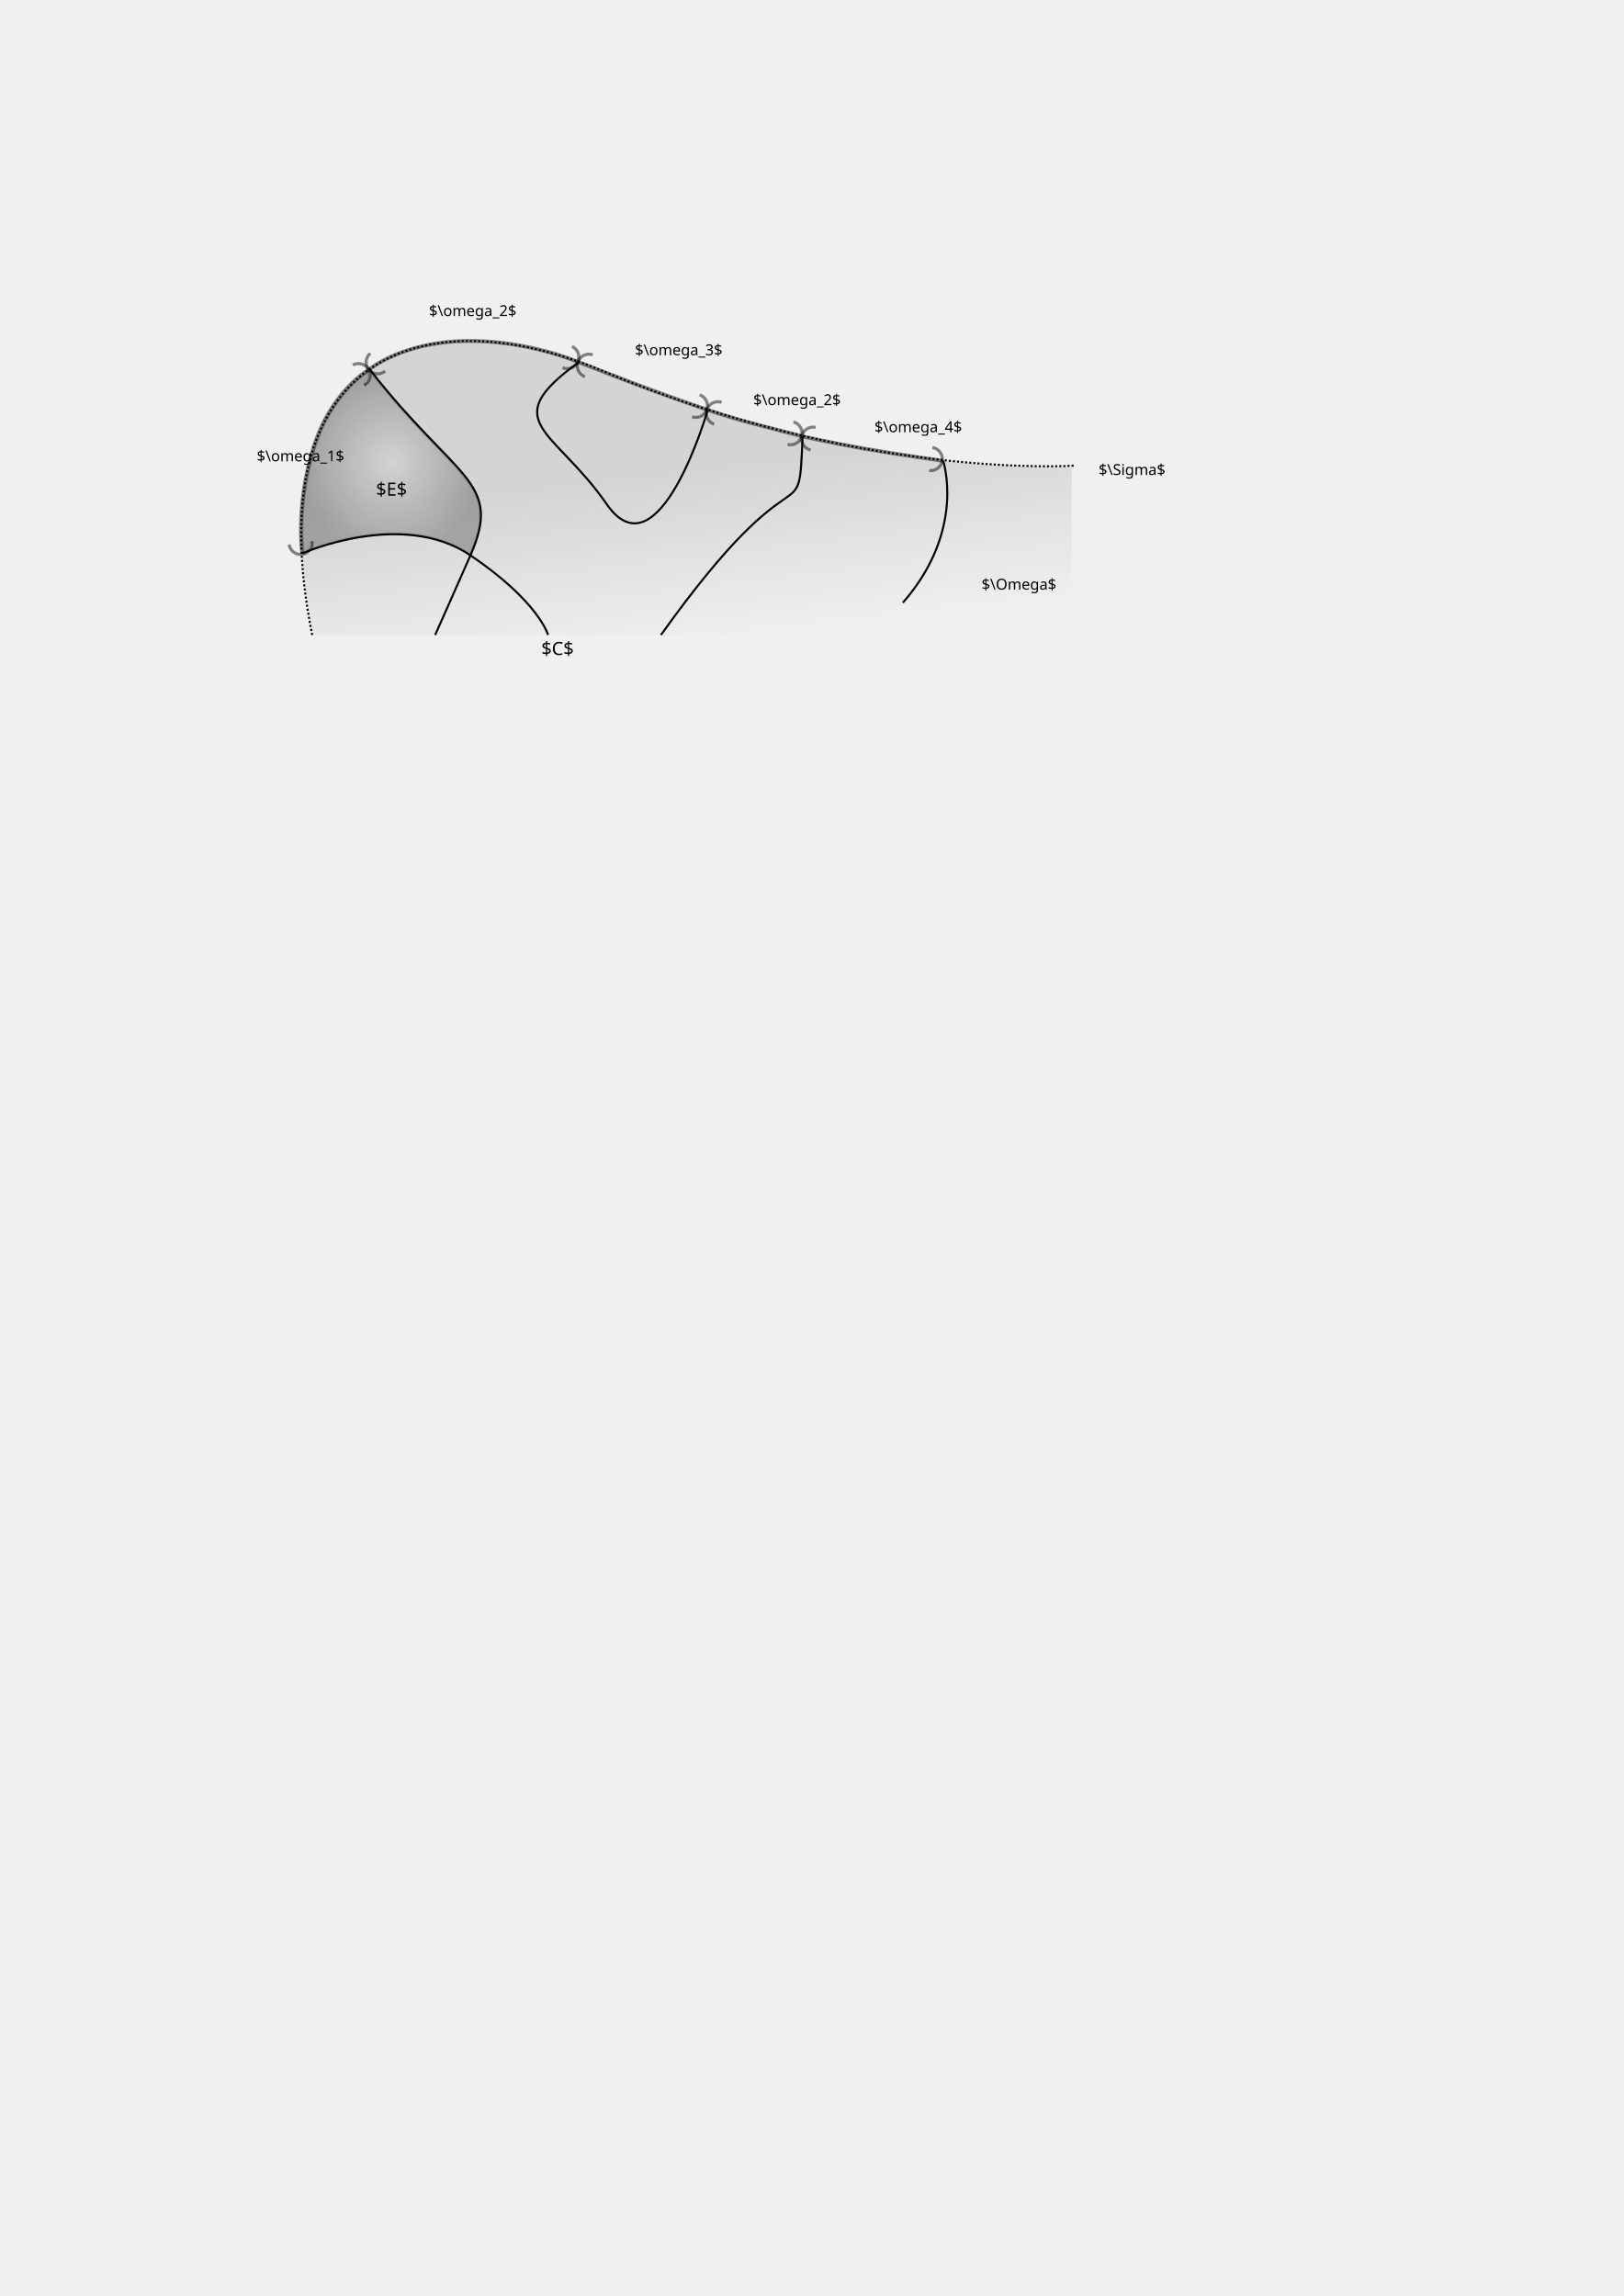
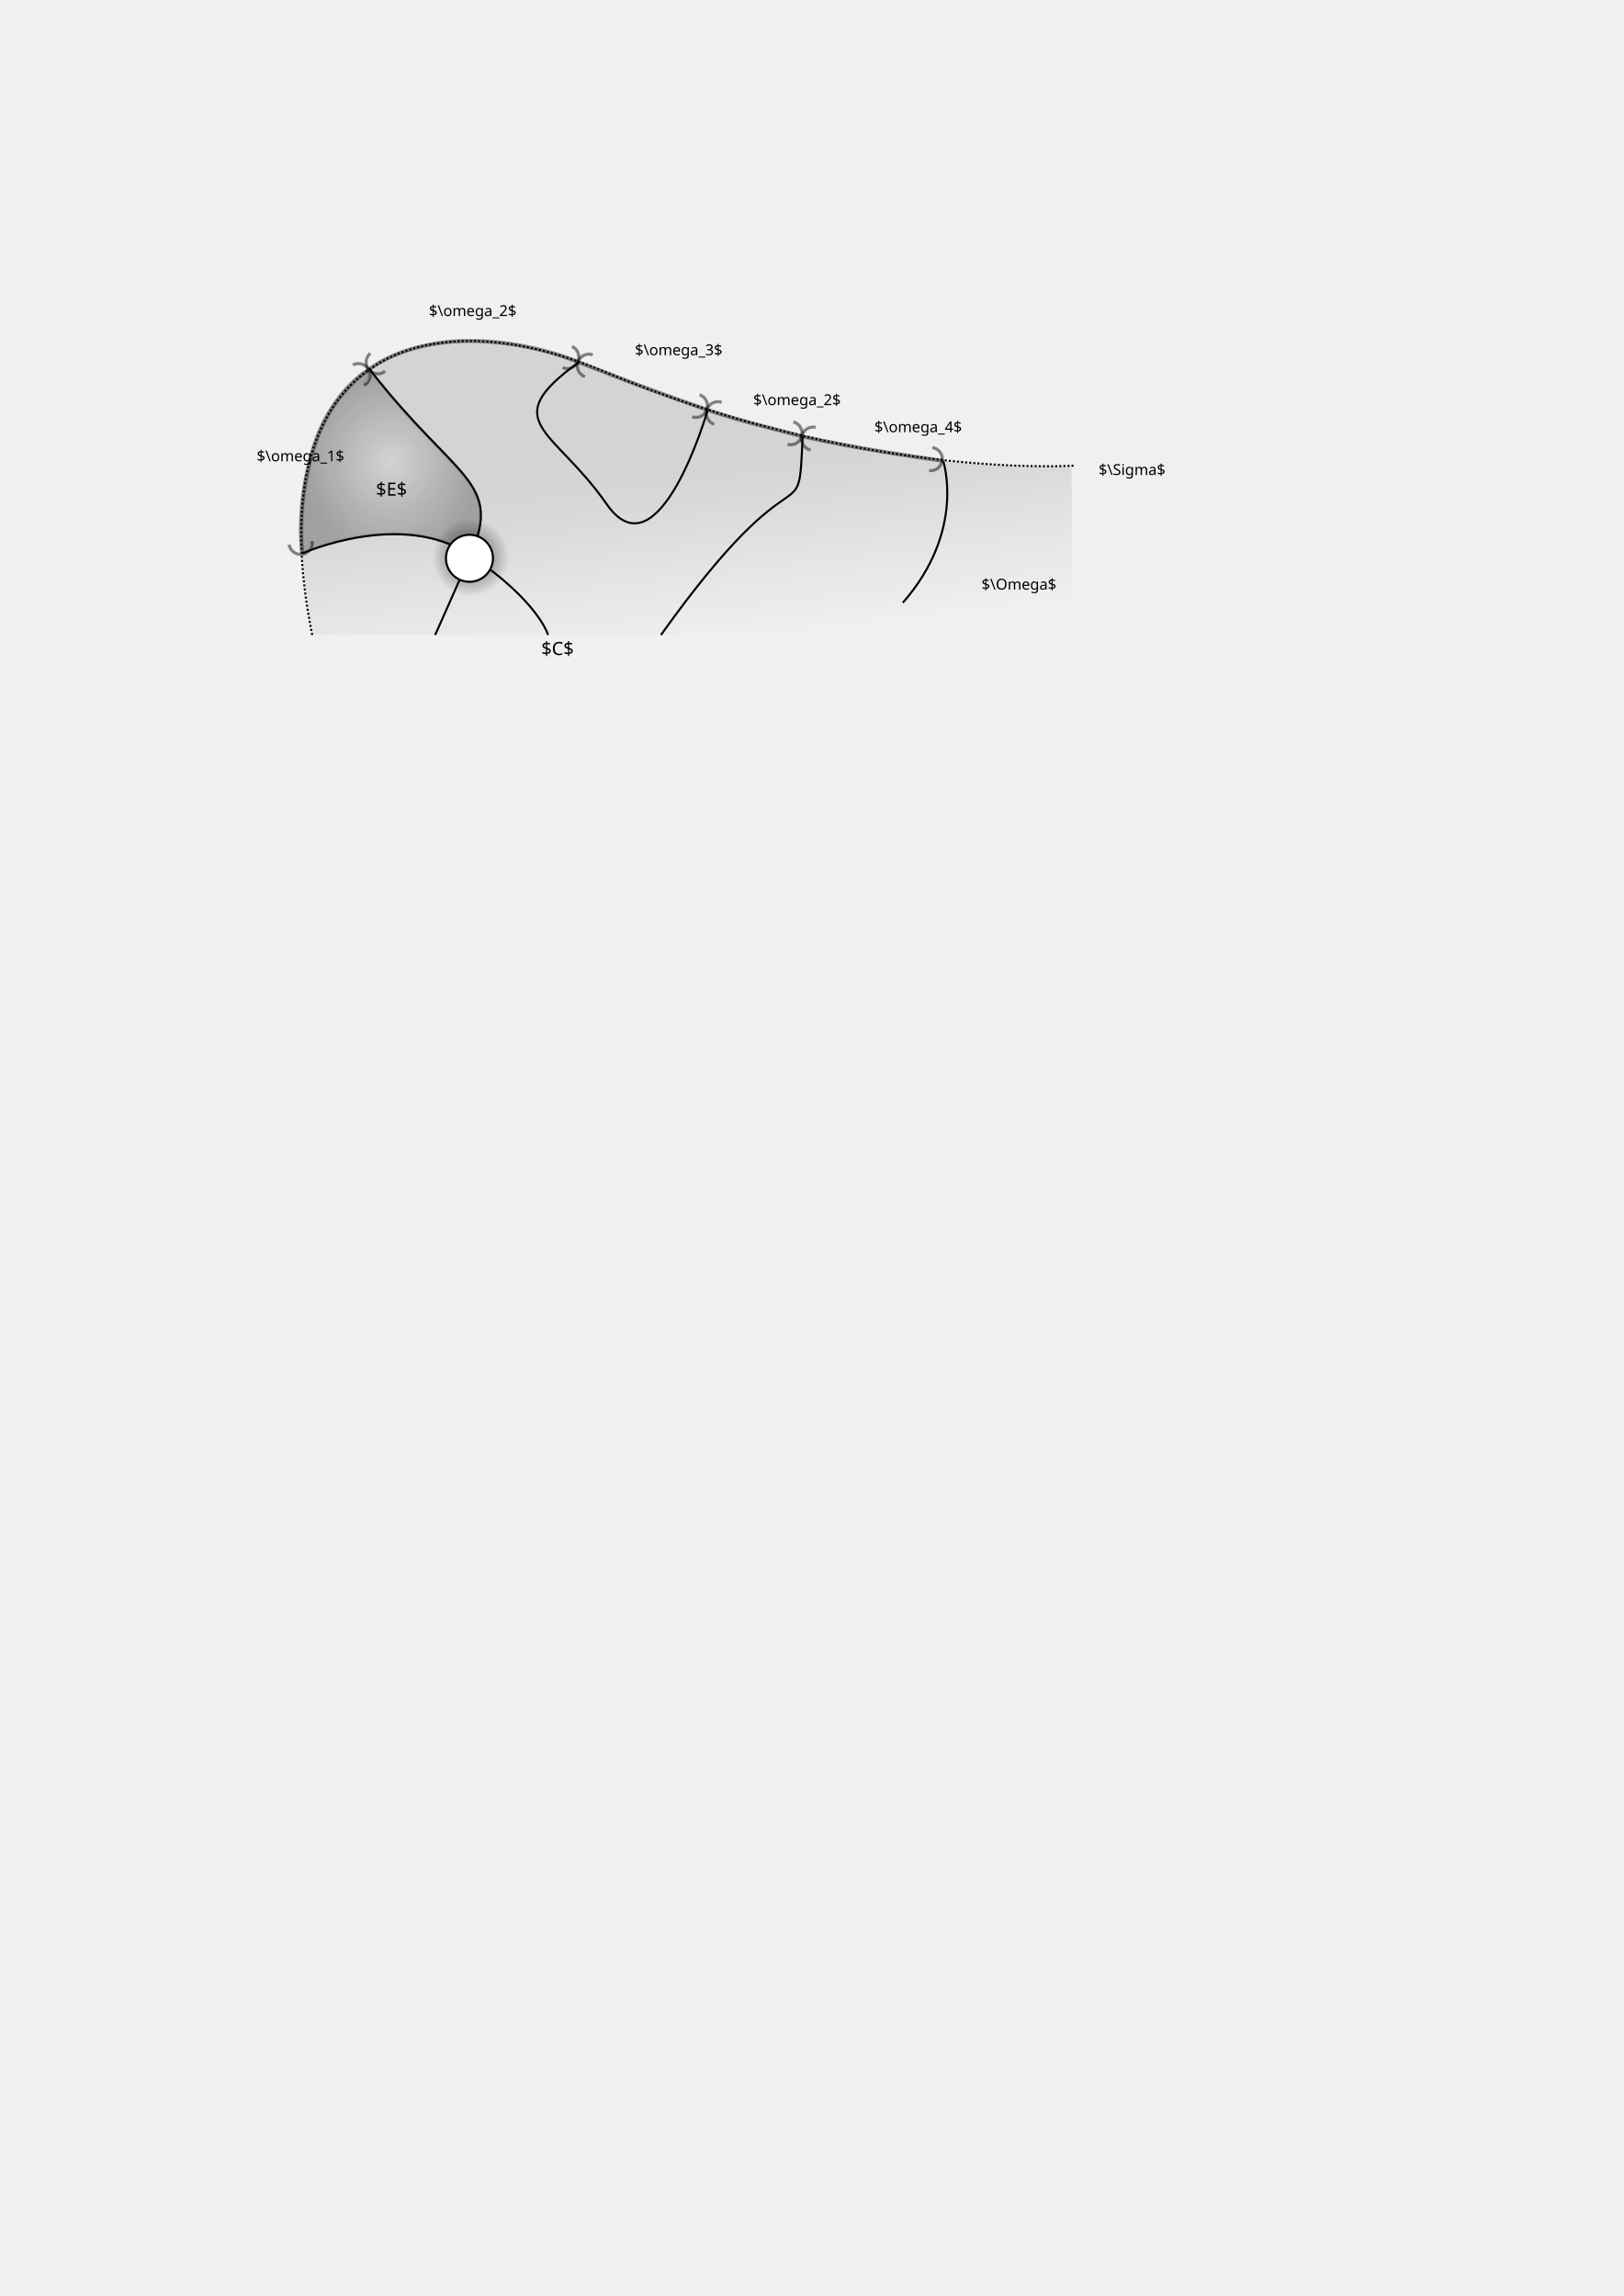
<svg xmlns="http://www.w3.org/2000/svg" xmlns:xlink="http://www.w3.org/1999/xlink" width="210mm" height="297mm" viewBox="0 0 210 297" version="1.1" id="svg8" enable-background="new">
  <defs id="defs2">
    <linearGradient id="linearGradient1071">
      <stop style="stop-color:#000000;stop-opacity:0.005" offset="0" id="stop1067" />
      <stop style="stop-color:#000000;stop-opacity:0.59" offset="1" id="stop1069" />
    </linearGradient>
    <marker orient="auto" refY="0.0" refX="0.0" id="CurveOut" style="overflow:visible">
      <path id="path1101" d="M -5.413,-5.046 C -2.653,-5.046 -0.413,-2.806 -0.413,-0.046 C -0.413,2.714 -2.653,4.954 -5.413,4.954" style="fill:none;fill-rule:evenodd;stroke:#000000;stroke-width:1pt;stroke-opacity:0.468" transform="scale(0.6)" />
    </marker>
    <marker orient="auto" refY="0.0" refX="0.0" id="CurveIn" style="overflow:visible">
      <path id="path1098" d="M 4.625,-5.046 C 1.865,-5.046 -0.375,-2.806 -0.375,-0.046 C -0.375,2.714 1.865,4.954 4.625,4.954" style="fill-rule:evenodd;stroke:#000000;stroke-width:1pt;fill:none;stroke-opacity:0.468" transform="scale(0.6)" />
    </marker>
    <marker orient="auto" refY="0.0" refX="0.0" id="Tail" style="overflow:visible">
      <g id="g962" transform="scale(-1.2)" style="stroke:#000000;stroke-opacity:0.378;fill:#000000;fill-opacity:0.378">
        <path id="path950" d="M -3.805,-3.959 L 0.544,0" style="fill:#000000;fill-rule:evenodd;stroke:#000000;stroke-width:0.8;stroke-linecap:round;stroke-opacity:0.378;fill-opacity:0.378" />
        <path id="path952" d="M -1.287,-3.959 L 3.062,0" style="fill:#000000;fill-rule:evenodd;stroke:#000000;stroke-width:0.8;stroke-linecap:round;stroke-opacity:0.378;fill-opacity:0.378" />
        <path id="path954" d="M 1.305,-3.959 L 5.654,0" style="fill:#000000;fill-rule:evenodd;stroke:#000000;stroke-width:0.8;stroke-linecap:round;stroke-opacity:0.378;fill-opacity:0.378" />
        <path id="path956" d="M -3.805,4.178 L 0.544,0.22" style="fill:#000000;fill-rule:evenodd;stroke:#000000;stroke-width:0.8;stroke-linecap:round;stroke-opacity:0.378;fill-opacity:0.378" />
        <path id="path958" d="M -1.287,4.178 L 3.062,0.22" style="fill:#000000;fill-rule:evenodd;stroke:#000000;stroke-width:0.8;stroke-linecap:round;stroke-opacity:0.378;fill-opacity:0.378" />
        <path id="path960" d="M 1.305,4.178 L 5.654,0.22" style="fill:#000000;fill-rule:evenodd;stroke:#000000;stroke-width:0.8;stroke-linecap:round;stroke-opacity:0.378;fill-opacity:0.378" />
      </g>
    </marker>
    <linearGradient id="linearGradient827">
      <stop style="stop-color:#000000;stop-opacity:1;" offset="0" id="stop823" />
      <stop style="stop-color:#000000;stop-opacity:0;" offset="1" id="stop825" />
    </linearGradient>
    <linearGradient xlink:href="#linearGradient827" id="linearGradient829" x1="260" y1="302.52" x2="274.286" y2="425.377" gradientUnits="userSpaceOnUse" gradientTransform="matrix(0.2645833,0,0,0.2673413,-0.137029,-0.8625463)" />
    <marker orient="auto" refY="0" refX="0" id="CurveIn-2" style="overflow:visible">
      <path id="path1098-9" d="m 4.625,-5.046 c -2.76,0 -5,2.24 -5,5 0,2.76 2.24,5 5,5" style="fill:none;fill-rule:evenodd;stroke:#000000;stroke-width:1pt;stroke-opacity:0.468" transform="scale(0.6)" />
    </marker>
    <marker orient="auto" refY="0" refX="0" id="CurveOut-1" style="overflow:visible">
      <path id="path1101-2" d="m -5.413,-5.046 c 2.76,0 5,2.24 5,5 0,2.76 -2.24,5 -5,5" style="fill:none;fill-rule:evenodd;stroke:#000000;stroke-width:1pt;stroke-opacity:0.468" transform="scale(0.6)" />
    </marker>
    <marker orient="auto" refY="0" refX="0" id="CurveIn-0" style="overflow:visible">
      <path id="path1098-93" d="m 4.625,-5.046 c -2.76,0 -5,2.24 -5,5 0,2.76 2.24,5 5,5" style="fill:none;fill-rule:evenodd;stroke:#000000;stroke-width:1pt;stroke-opacity:0.468" transform="scale(0.6)" />
    </marker>
    <marker orient="auto" refY="0" refX="0" id="CurveOut-6" style="overflow:visible">
      <path id="path1101-0" d="m -5.413,-5.046 c 2.76,0 5,2.24 5,5 0,2.76 -2.24,5 -5,5" style="fill:none;fill-rule:evenodd;stroke:#000000;stroke-width:1pt;stroke-opacity:0.468" transform="scale(0.6)" />
    </marker>
    <marker orient="auto" refY="0" refX="0" id="CurveIn-26" style="overflow:visible">
      <path id="path1098-1" d="m 4.625,-5.046 c -2.76,0 -5,2.24 -5,5 0,2.76 2.24,5 5,5" style="fill:none;fill-rule:evenodd;stroke:#000000;stroke-width:1pt;stroke-opacity:0.468" transform="scale(0.6)" />
    </marker>
    <marker orient="auto" refY="0" refX="0" id="CurveOut-8" style="overflow:visible">
      <path id="path1101-7" d="m -5.413,-5.046 c 2.76,0 5,2.24 5,5 0,2.76 -2.24,5 -5,5" style="fill:none;fill-rule:evenodd;stroke:#000000;stroke-width:1pt;stroke-opacity:0.468" transform="scale(0.6)" />
    </marker>
    <marker orient="auto" refY="0" refX="0" id="CurveIn-20" style="overflow:visible">
      <path id="path1098-2" d="m 4.625,-5.046 c -2.76,0 -5,2.24 -5,5 0,2.76 2.24,5 5,5" style="fill:none;fill-rule:evenodd;stroke:#000000;stroke-width:1pt;stroke-opacity:0.468" transform="scale(0.6)" />
    </marker>
    <marker orient="auto" refY="0" refX="0" id="CurveOut-3" style="overflow:visible">
      <path id="path1101-75" d="m -5.413,-5.046 c 2.76,0 5,2.24 5,5 0,2.76 -2.24,5 -5,5" style="fill:none;fill-rule:evenodd;stroke:#000000;stroke-width:1pt;stroke-opacity:0.468" transform="scale(0.6)" />
    </marker>
    <linearGradient xlink:href="#linearGradient827" id="linearGradient6004" gradientUnits="userSpaceOnUse" gradientTransform="matrix(0.1825151,0,0,0.1844176,14.72981,8.073854)" x1="260" y1="302.52" x2="274.286" y2="425.377" />
    <radialGradient xlink:href="#linearGradient1071" id="radialGradient1073" cx="203.85" cy="207.547" fx="203.85" fy="207.547" r="52.044" gradientTransform="matrix(0.2216983,0,0,0.2291717,5.407789,12.23736)" gradientUnits="userSpaceOnUse" />
+     <radialGradient xlink:href="#linearGradient827" id="radialGradient909-61" cx="36.333" cy="172.315" fx="36.333" fy="172.315" r="5.262" gradientUnits="userSpaceOnUse" gradientTransform="matrix(1.12571,0,0,1.143668,-4.661907,-24.66175)" />
  </defs>
  <g id="layer2" style="display:inline" />
  <g id="layer1" style="">
    <path style="fill:none;stroke:#000000;stroke-width:0.265;stroke-linecap:butt;stroke-linejoin:miter;stroke-miterlimit:4;stroke-dasharray:0.265, 0.265;stroke-dashoffset:0;stroke-opacity:1" d="M 40.376,82.135 C 33.076,45.632 54.978,38.331 77.922,47.978 111.572,62.127 138.935,60.233 138.935,60.233" id="path819" />
    <path style="fill:none;stroke:#000000;stroke-width:0.265px;stroke-linecap:butt;stroke-linejoin:miter;stroke-opacity:1" d="m 39.096,71.588 c 0,0 12.883,-5.749 21.748,0.248 8.865,5.997 10.038,10.299 10.038,10.299" id="path885" />
    <path style="fill:none;stroke:#000000;stroke-width:0.265px;stroke-linecap:butt;stroke-linejoin:miter;stroke-opacity:1" d="M 47.796,47.758 C 59.019,62.188 65.089,62.161 60.844,71.836 59.011,76.013 56.281,82.135 56.281,82.135" id="path887" />
    <path style="fill:none;stroke:#000000;stroke-width:0.265px;stroke-linecap:butt;stroke-linejoin:miter;stroke-opacity:1" d="m 74.848,46.861 c -10.745,7.766 -3.183,8.548 3.596,18.326 6.779,9.778 13.088,-12.155 13.088,-12.155" id="path889" />
    <path style="fill:none;stroke:#000000;stroke-width:0.265px;stroke-linecap:butt;stroke-linejoin:miter;stroke-opacity:1" d="M 85.484,82.135 C 103.807,56.457 103.228,69.759 103.807,56.457" id="path891" />
    <path style="fill:none;stroke:#000000;stroke-width:0.265;stroke-linecap:butt;stroke-linejoin:miter;stroke-miterlimit:4;stroke-dasharray:none;stroke-opacity:1" d="m 121.982,59.621 c 0,0 3.003,8.956 -5.21,18.342" id="path893" />
    <path style="fill:none;stroke:#000000;stroke-width:0.5;stroke-linecap:butt;stroke-linejoin:miter;stroke-miterlimit:4;stroke-dasharray:none;stroke-opacity:0.468;marker-start:url(#CurveIn);marker-end:url(#CurveOut)" d="m 39.096,71.588 c 0,0 -0.901,-5.926 1.391,-13.494 2.292,-7.568 7.309,-10.336 7.309,-10.336" id="path897" />
    <path style="fill:none;stroke:#000000;stroke-width:0.5;stroke-linecap:butt;stroke-linejoin:miter;stroke-miterlimit:4;stroke-dasharray:none;stroke-opacity:0.468;marker-start:url(#CurveIn-2);marker-end:url(#CurveOut-1)" d="m 47.796,47.758 c 0,0 4.16,-3.48 12.32,-3.646 8.16,-0.166 14.732,2.749 14.732,2.749" id="path897-7" />
    <path style="fill:none;stroke:#000000;stroke-width:0.5;stroke-linecap:butt;stroke-linejoin:miter;stroke-miterlimit:4;stroke-dasharray:none;stroke-opacity:0.468;marker-start:url(#CurveIn-0);marker-end:url(#CurveOut-6)" d="m 74.848,46.861 c 0,0 0.501,0.179 5.583,2.147 5.082,1.968 11.101,4.024 11.101,4.024" id="path897-6" />
    <path style="fill:none;stroke:#000000;stroke-width:0.5;stroke-linecap:butt;stroke-linejoin:miter;stroke-miterlimit:4;stroke-dasharray:none;stroke-opacity:0.468;marker-start:url(#CurveIn-26);marker-end:url(#CurveOut-8)" d="m 91.532,53.032 c 0,0 2.92,0.987 5.599,1.689 2.679,0.702 6.676,1.736 6.676,1.736" id="path897-9" />
    <path style="fill:none;stroke:#000000;stroke-width:0.5;stroke-linecap:butt;stroke-linejoin:miter;stroke-miterlimit:4;stroke-dasharray:none;stroke-opacity:0.468;marker-start:url(#CurveIn-20);marker-end:url(#CurveOut-3)" d="m 103.807,56.457 c 0,0 3.72,0.836 8.095,1.596 4.374,0.76 10.081,1.567 10.081,1.567" id="path897-92" />
    <text xml:space="preserve" style="font-style:normal;font-weight:normal;font-size:1.947px;line-height:1.25;font-family:sans-serif;letter-spacing:0px;word-spacing:0px;fill:#000000;fill-opacity:1;stroke:none;stroke-width:0.265" x="33.202" y="59.673" id="text5970">
      <tspan id="tspan5968" x="33.202" y="59.673" style="stroke-width:0.265">$\omega_1$</tspan>
    </text>
    <text xml:space="preserve" style="font-style:normal;font-weight:normal;font-size:1.947px;line-height:1.25;font-family:sans-serif;letter-spacing:0px;word-spacing:0px;fill:#000000;fill-opacity:1;stroke:none;stroke-width:0.265" x="55.477" y="40.885" id="text5974">
      <tspan id="tspan5972" x="55.477" y="40.885" style="stroke-width:0.265">$\omega_2$</tspan>
    </text>
    <text xml:space="preserve" style="font-style:normal;font-weight:normal;font-size:1.947px;line-height:1.25;font-family:sans-serif;letter-spacing:0px;word-spacing:0px;fill:#000000;fill-opacity:1;stroke:none;stroke-width:0.265" x="82.119" y="45.955" id="text5978">
      <tspan id="tspan5976" x="82.119" y="45.955" style="stroke-width:0.265">$\omega_3$</tspan>
    </text>
    <text xml:space="preserve" style="font-style:normal;font-weight:normal;font-size:1.947px;line-height:1.25;font-family:sans-serif;letter-spacing:0px;word-spacing:0px;fill:#000000;fill-opacity:1;stroke:none;stroke-width:0.265" x="97.421" y="52.408" id="text5982">
      <tspan id="tspan5980" x="97.421" y="52.408" style="stroke-width:0.265">$\omega_2$</tspan>
    </text>
    <text xml:space="preserve" style="font-style:normal;font-weight:normal;font-size:1.947px;line-height:1.25;font-family:sans-serif;letter-spacing:0px;word-spacing:0px;fill:#000000;fill-opacity:1;stroke:none;stroke-width:0.265" x="113.093" y="55.911" id="text5986">
      <tspan id="tspan5984" x="113.093" y="55.911" style="stroke-width:0.265">$\omega_4$</tspan>
    </text>
    <text xml:space="preserve" style="font-style:normal;font-weight:normal;font-size:1.947px;line-height:1.25;font-family:sans-serif;letter-spacing:0px;word-spacing:0px;fill:#000000;fill-opacity:1;stroke:none;stroke-width:0.265" x="126.941" y="76.268" id="text5990">
      <tspan id="tspan5988" x="126.941" y="76.268" style="stroke-width:0.265">$\Omega$</tspan>
    </text>
    <flowRoot xml:space="preserve" id="flowRoot5992" style="font-style:normal;font-weight:normal;font-size:10.667px;line-height:1.25;font-family:sans-serif;letter-spacing:0px;word-spacing:0px;fill:#000000;fill-opacity:1;stroke:none;stroke-width:1.193" transform="matrix(0.8379149,0,0,0.8379149,5.407789,13.78844)">
      <flowRegion id="flowRegion5994" style="stroke-width:1.193">
        <rect id="rect5996" width="32.143" height="16.429" x="680" y="282.52" style="stroke-width:1.193" />
      </flowRegion>
      <flowPara id="flowPara5998" style="stroke-width:1.193" />
    </flowRoot>
    <text xml:space="preserve" style="font-style:normal;font-weight:normal;font-size:1.947px;line-height:1.25;font-family:sans-serif;letter-spacing:0px;word-spacing:0px;fill:#000000;fill-opacity:1;stroke:none;stroke-width:0.265" x="142.084" y="61.442" id="text6002">
      <tspan id="tspan6000" x="142.084" y="61.442" style="stroke-width:0.265">$\Sigma$</tspan>
    </text>
    <path style="opacity:0.424;fill:url(#radialGradient1073);fill-opacity:1;stroke:#000000;stroke-width:0.265;stroke-miterlimit:4;stroke-dasharray:none;stroke-dashoffset:0;stroke-opacity:0.468" d="m 60.323,71.357 c -1.87,-1.153 -4.114,-1.897 -6.746,-2.239 -1.109,-0.144 -3.982,-0.144 -5.291,-6.65e-4 -2.393,0.262 -5.03,0.849 -7.331,1.631 -0.322,0.109 -0.604,0.199 -0.628,0.199 -0.024,0 -0.028,-0.164 -0.009,-0.364 0.029,-0.307 0.02,-0.364 -0.054,-0.364 -0.19,0 -0.265,0.07 -0.265,0.246 0,0.28 -0.222,0.662 -0.459,0.788 -0.114,0.061 -0.221,0.096 -0.238,0.079 -0.168,-0.168 -0.172,-4.474 -0.006,-6.096 0.349,-3.4 1.136,-6.744 2.167,-9.204 0.718,-1.714 1.648,-3.306 2.738,-4.687 0.623,-0.789 2.133,-2.282 2.852,-2.82 l 0.588,-0.44 0.017,0.26 c 0.021,0.328 -0.14,0.708 -0.372,0.88 -0.166,0.123 -0.168,0.131 -0.086,0.29 l 0.085,0.164 0.178,-0.136 c 0.277,-0.212 0.496,-0.608 0.535,-0.969 l 0.035,-0.315 0.504,0.634 c 0.785,0.989 2.068,2.525 2.923,3.5 1.513,1.726 2.438,2.718 5.547,5.95 3.39,3.524 4.431,4.974 4.897,6.821 0.105,0.417 0.124,0.645 0.124,1.499 2.22e-4,1.111 -0.058,1.507 -0.387,2.651 -0.197,0.684 -0.805,2.305 -0.864,2.303 -0.019,-8.87e-4 -0.223,-0.118 -0.454,-0.26 z" id="path1051" />
    <text xml:space="preserve" style="font-style:normal;font-weight:normal;font-size:2.365px;line-height:1.25;font-family:sans-serif;letter-spacing:0px;word-spacing:0px;fill:#000000;fill-opacity:1;stroke:none;stroke-width:0.265" x="48.63" y="64.118" id="text1077">
      <tspan id="tspan1075" x="48.63" y="64.118" style="stroke-width:0.265">$E$</tspan>
    </text>
    <text xml:space="preserve" style="font-style:normal;font-weight:normal;font-size:2.365px;line-height:1.25;font-family:sans-serif;letter-spacing:0px;word-spacing:0px;fill:#000000;fill-opacity:1;stroke:none;stroke-width:0.265" x="70.017" y="84.722" id="text1081">
      <tspan id="tspan1079" x="70.017" y="84.722" style="stroke-width:0.265">$C$</tspan>
    </text>
    <flowRoot xml:space="preserve" id="flowRoot1083" style="font-style:normal;font-weight:normal;font-size:10.667px;line-height:1.25;font-family:sans-serif;letter-spacing:0px;word-spacing:0px;fill:#000000;fill-opacity:1;stroke:none;stroke-width:1.193" transform="matrix(0.8379149,0,0,0.8379149,5.407789,13.78844)">
      <flowRegion id="flowRegion1085" style="stroke-width:1.193">
        <rect id="rect1087" width="25.714" height="82.857" x="326.429" y="208.948" style="stroke-width:1.193" />
      </flowRegion>
      <flowPara id="flowPara1089" style="stroke-width:1.193" />
    </flowRoot>
    <path style="display:inline;opacity:0.118;fill:url(#linearGradient6004);fill-opacity:1;stroke:none;stroke-width:0.38;stroke-miterlimit:4;stroke-dasharray:none;stroke-dashoffset:0;stroke-opacity:1" d="M 39.952,79.303 C 38.978,72.807 38.805,68.957 39.29,64.563 40.53,53.334 46.047,46.495 55.414,44.581 c 1.76,-0.36 3.049,-0.42 6.518,-0.304 6.147,0.205 8.92,0.903 17.753,4.47 18.168,7.336 37.181,11.408 54.167,11.6 l 4.757,0.054 0.002,10.867 0.002,10.867 H 89.494 40.376 Z" id="path821" />
+     <g id="g913-3" transform="matrix(0.8420724,0,0,0.8420724,30.33875,-73.07721)" style="stroke-width:1.188">
+       <ellipse ry="6.018" rx="5.923" cy="172.41" cx="36.238" id="path870-3-20" style="opacity:0.617;fill:url(#radialGradient909-61);fill-opacity:1;stroke:none;stroke-width:0.315;stroke-miterlimit:4;stroke-dasharray:none;stroke-dashoffset:0;stroke-opacity:1" />
+       <circle r="3.608" cy="172.546" cx="36.076" id="path870-6" style="opacity:1;fill:#ffffff;fill-opacity:1;stroke:#000000;stroke-width:0.315;stroke-miterlimit:4;stroke-dasharray:none;stroke-dashoffset:0;stroke-opacity:1" />
+     </g>
  </g>
</svg>
